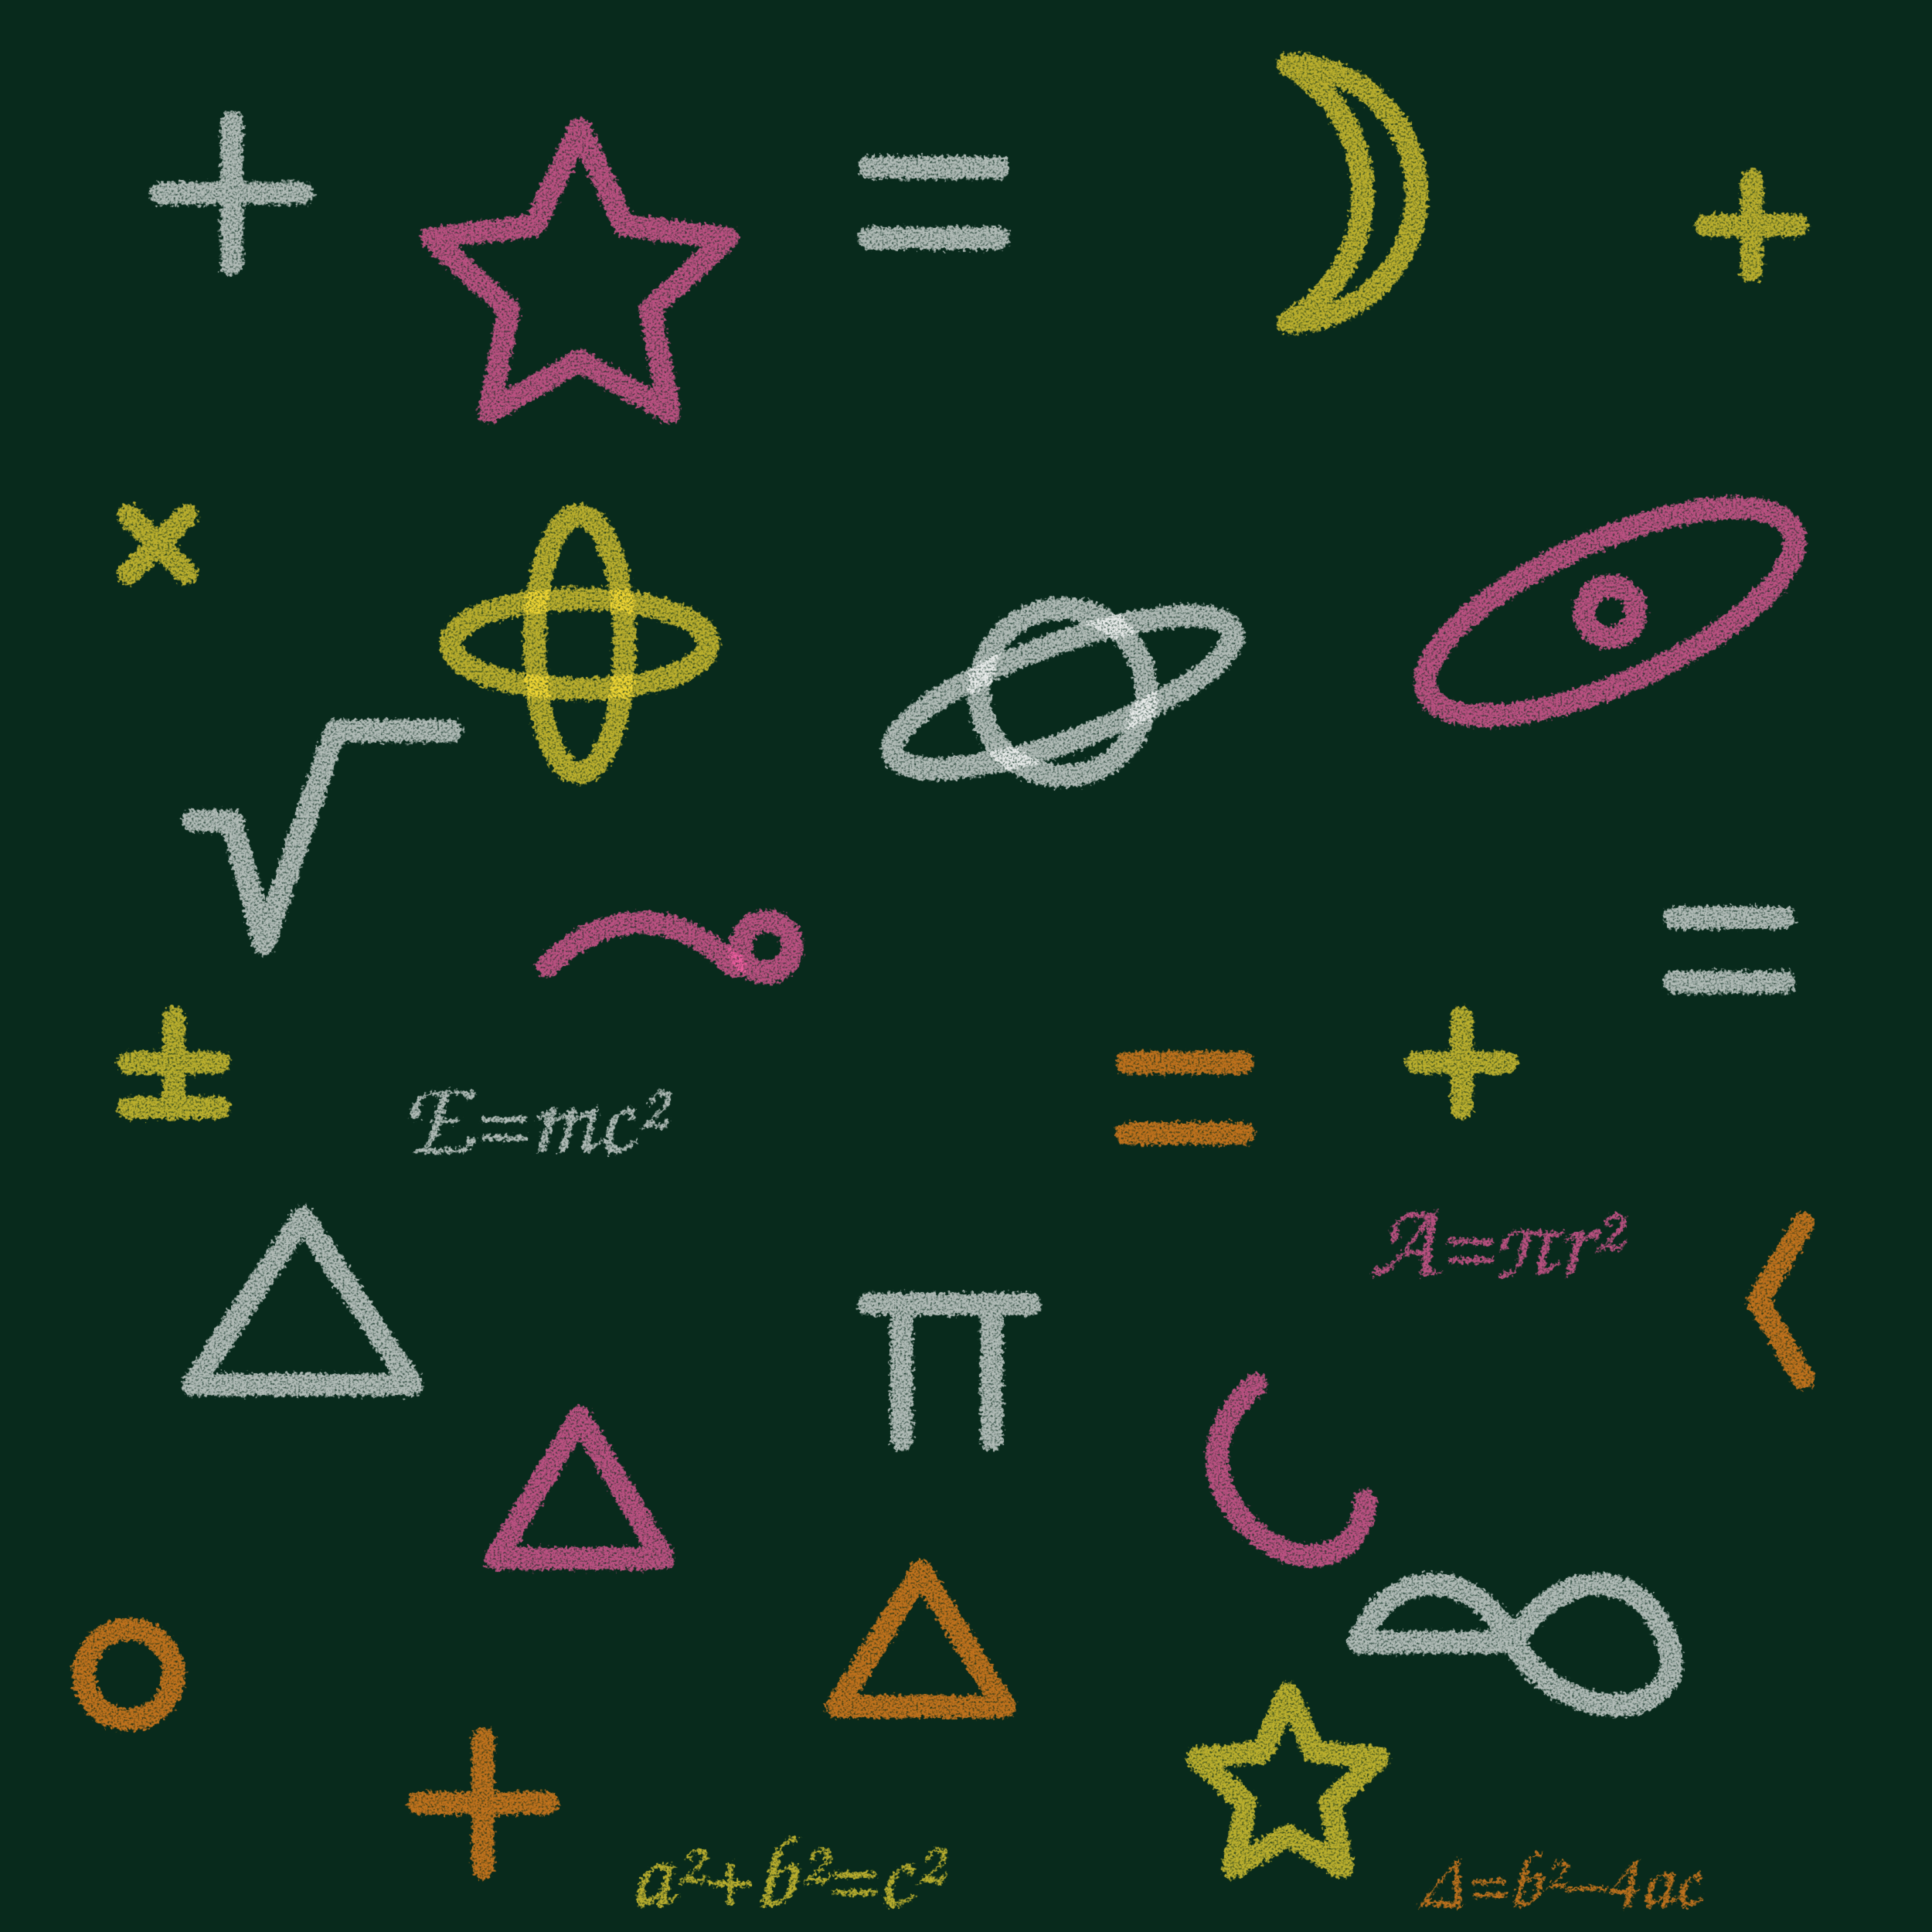
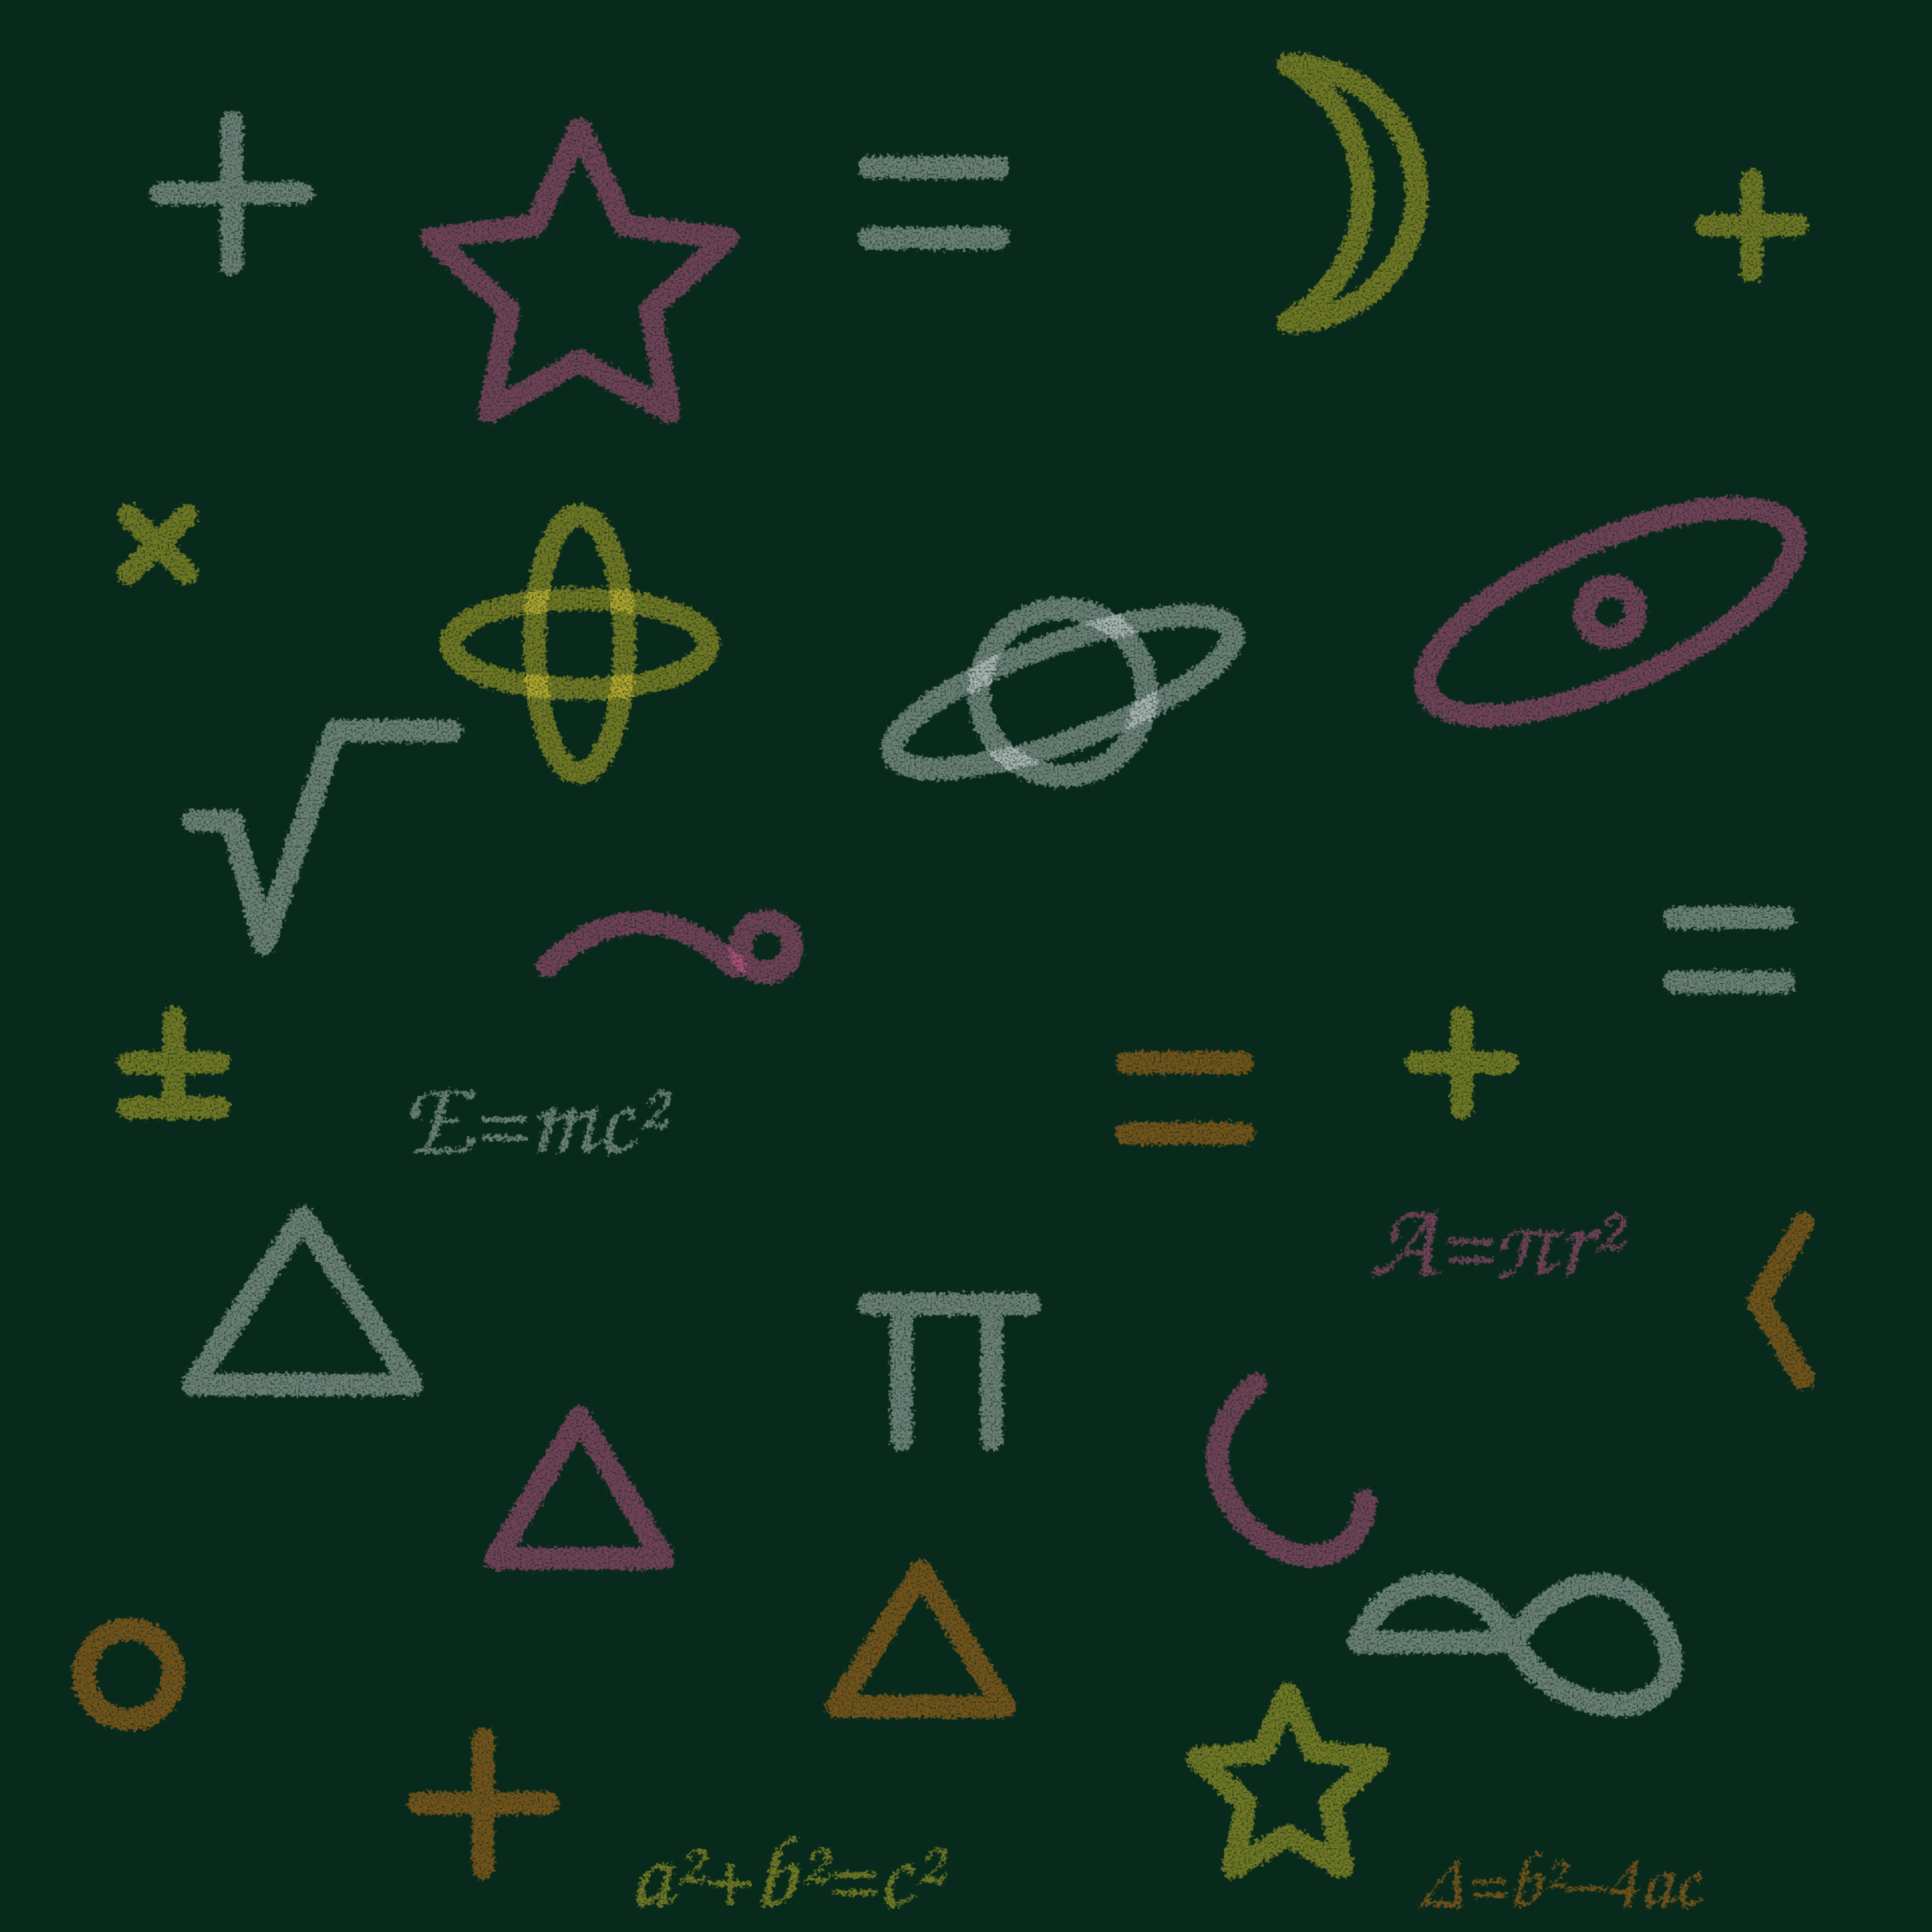
<svg xmlns="http://www.w3.org/2000/svg" width="600" height="600" viewBox="0 0 600 600">
  <rect width="600" height="600" fill="#082a1c" />
  <defs>
    <filter id="giz" x="-10%" y="-10%" width="120%" height="120%">
      <feTurbulence type="fractalNoise" baseFrequency="0.85" numOctaves="2" seed="7" result="n" />
      <feDisplacementMap in="SourceGraphic" in2="n" scale="3.5" xChannelSelector="R" yChannelSelector="G" result="d" />
      <feTurbulence type="fractalNoise" baseFrequency="1.6" numOctaves="3" seed="11" result="g" />
      <feColorMatrix in="g" type="matrix" values="0 0 0 0 0  0 0 0 0 0  0 0 0 0 0  2.4 0 0 0 -0.25" result="ga" />
      <feComposite in="d" in2="ga" operator="in" result="t" />
      <feGaussianBlur in="t" stdDeviation="0.25" />
    </filter>
  </defs>
  <g filter="url(#giz)" fill="none" stroke-linecap="round" stroke-linejoin="round" stroke-width="7">
-     <g stroke="#ffffff" stroke-opacity="0.68">
+     <g stroke="#ffffff" stroke-opacity="0.41">
      <path d="M50 60h44M72 38v44" />
      <path d="M270 52h40M270 74h40" />
      <path d="M60 255l12 0 10 38 22-66h36" />
      <circle cx="330" cy="215" r="26" />
      <ellipse cx="330" cy="215" rx="56" ry="15" transform="rotate(-20 330 215)" />
      <path d="M60 430l34-52 34 52z" />
      <path d="M270 405h50M280 405v42M308 405v42" />
      <path d="M520 285h34M520 305h34" />
      <path d="M470 510c14-24 40-24 48 0 8 24-32 28-48 0-14-26-40-22-48 0z" />
    </g>
-     <g stroke="#ff5fa8" stroke-opacity="0.72">
+     <g stroke="#ff5fa8" stroke-opacity="0.43">
      <path d="M180 60l14 30 32 4-24 22 6 32-28-16-28 16 6-32-24-22 32-4z" transform="translate(0 -20)" />
      <ellipse cx="500" cy="190" rx="62" ry="22" transform="rotate(-24 500 190)" />
      <circle cx="500" cy="190" r="8" />
      <path d="M170 300c18-18 40-18 58 0" />
      <circle cx="238" cy="294" r="8" />
      <path d="M180 440l26 44-52 0z" />
      <path d="M390 430c-16 14-16 32 0 46 16 14 34 6 34-10" />
    </g>
-     <g stroke="#ffe135" stroke-opacity="0.72">
+     <g stroke="#ffe135" stroke-opacity="0.43">
      <path d="M400 80a40 40 0 1 0 0-80 46 46 0 0 1 0 80z" transform="translate(0 20)" />
      <path d="M530 70h28M544 56v28" />
      <path d="M40 160l18 18M58 160l-18 18" />
      <ellipse cx="180" cy="200" rx="40" ry="14" />
      <ellipse cx="180" cy="200" rx="14" ry="40" />
      <path d="M440 330h28M454 316v28" />
      <path d="M40 330h28M54 316v28M40 344h28" />
      <path d="M570 430l8 18 20 2-15 14 4 20-17-10-17 10 4-20-15-14 20-2z" transform="translate(-170 96)" />
    </g>
-     <g stroke="#ff8a1f" stroke-opacity="0.74">
+     <g stroke="#ff8a1f" stroke-opacity="0.44">
      <path d="M130 560h40M150 540v40" />
      <path d="M350 330h36M350 352h36" />
      <circle cx="40" cy="520" r="14" />
      <path d="M260 530l26-42 26 42z" />
      <path d="M560 380l-14 24 14 24" />
    </g>
-     <g fill="#ffffff" fill-opacity="0.68" stroke="none" font-family="'Segoe Print','Bradley Hand','Comic Sans MS',cursive" font-size="34">
+     <g fill="#ffffff" fill-opacity="0.41" stroke="none" font-family="'Segoe Print','Bradley Hand','Comic Sans MS',cursive" font-size="34">
      <text x="125" y="358">E=mc²</text>
    </g>
-     <g fill="#ff5fa8" fill-opacity="0.72" stroke="none" font-family="'Segoe Print','Bradley Hand','Comic Sans MS',cursive" font-size="34">
+     <g fill="#ff5fa8" fill-opacity="0.43" stroke="none" font-family="'Segoe Print','Bradley Hand','Comic Sans MS',cursive" font-size="34">
      <text x="425" y="396">A=πr²</text>
    </g>
-     <g fill="#ffe135" fill-opacity="0.72" stroke="none" font-family="'Segoe Print','Bradley Hand','Comic Sans MS',cursive" font-size="32">
+     <g fill="#ffe135" fill-opacity="0.43" stroke="none" font-family="'Segoe Print','Bradley Hand','Comic Sans MS',cursive" font-size="32">
      <text x="195" y="592">a²+b²=c²</text>
    </g>
-     <g fill="#ff8a1f" fill-opacity="0.74" stroke="none" font-family="'Segoe Print','Bradley Hand','Comic Sans MS',cursive" font-size="25">
+     <g fill="#ff8a1f" fill-opacity="0.44" stroke="none" font-family="'Segoe Print','Bradley Hand','Comic Sans MS',cursive" font-size="25">
      <text x="440" y="592">Δ=b²−4ac</text>
    </g>
  </g>
</svg>
